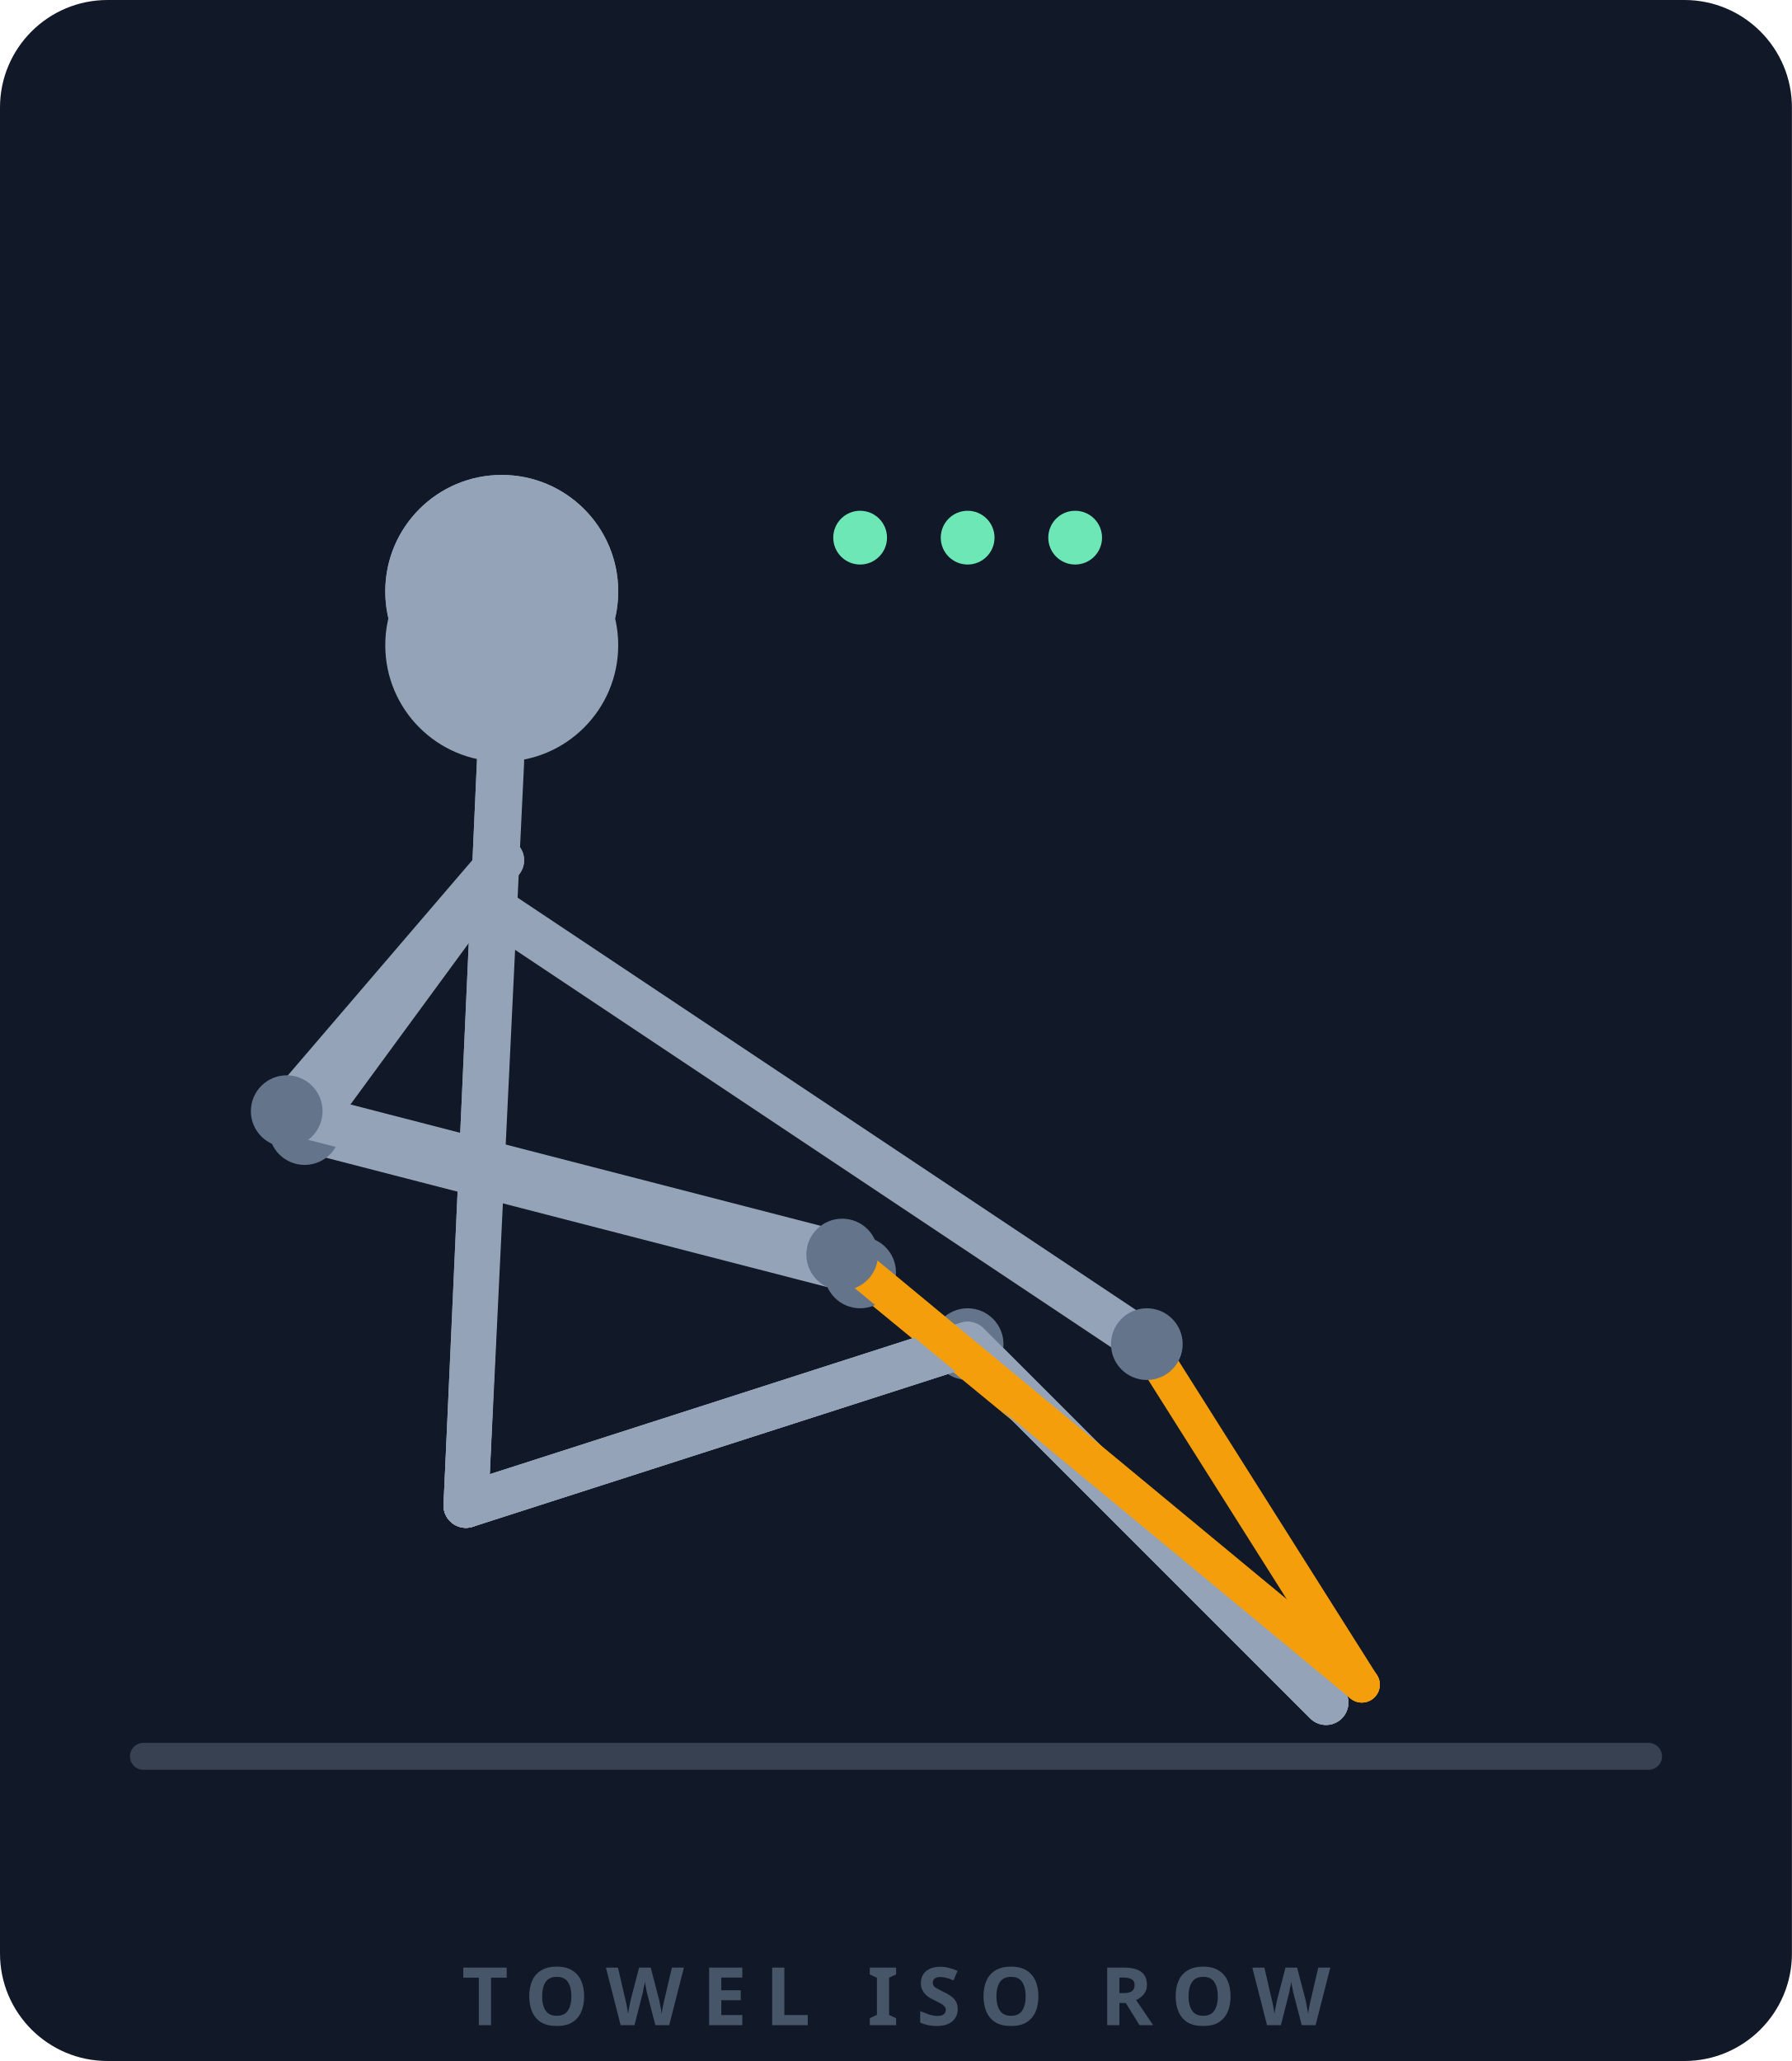
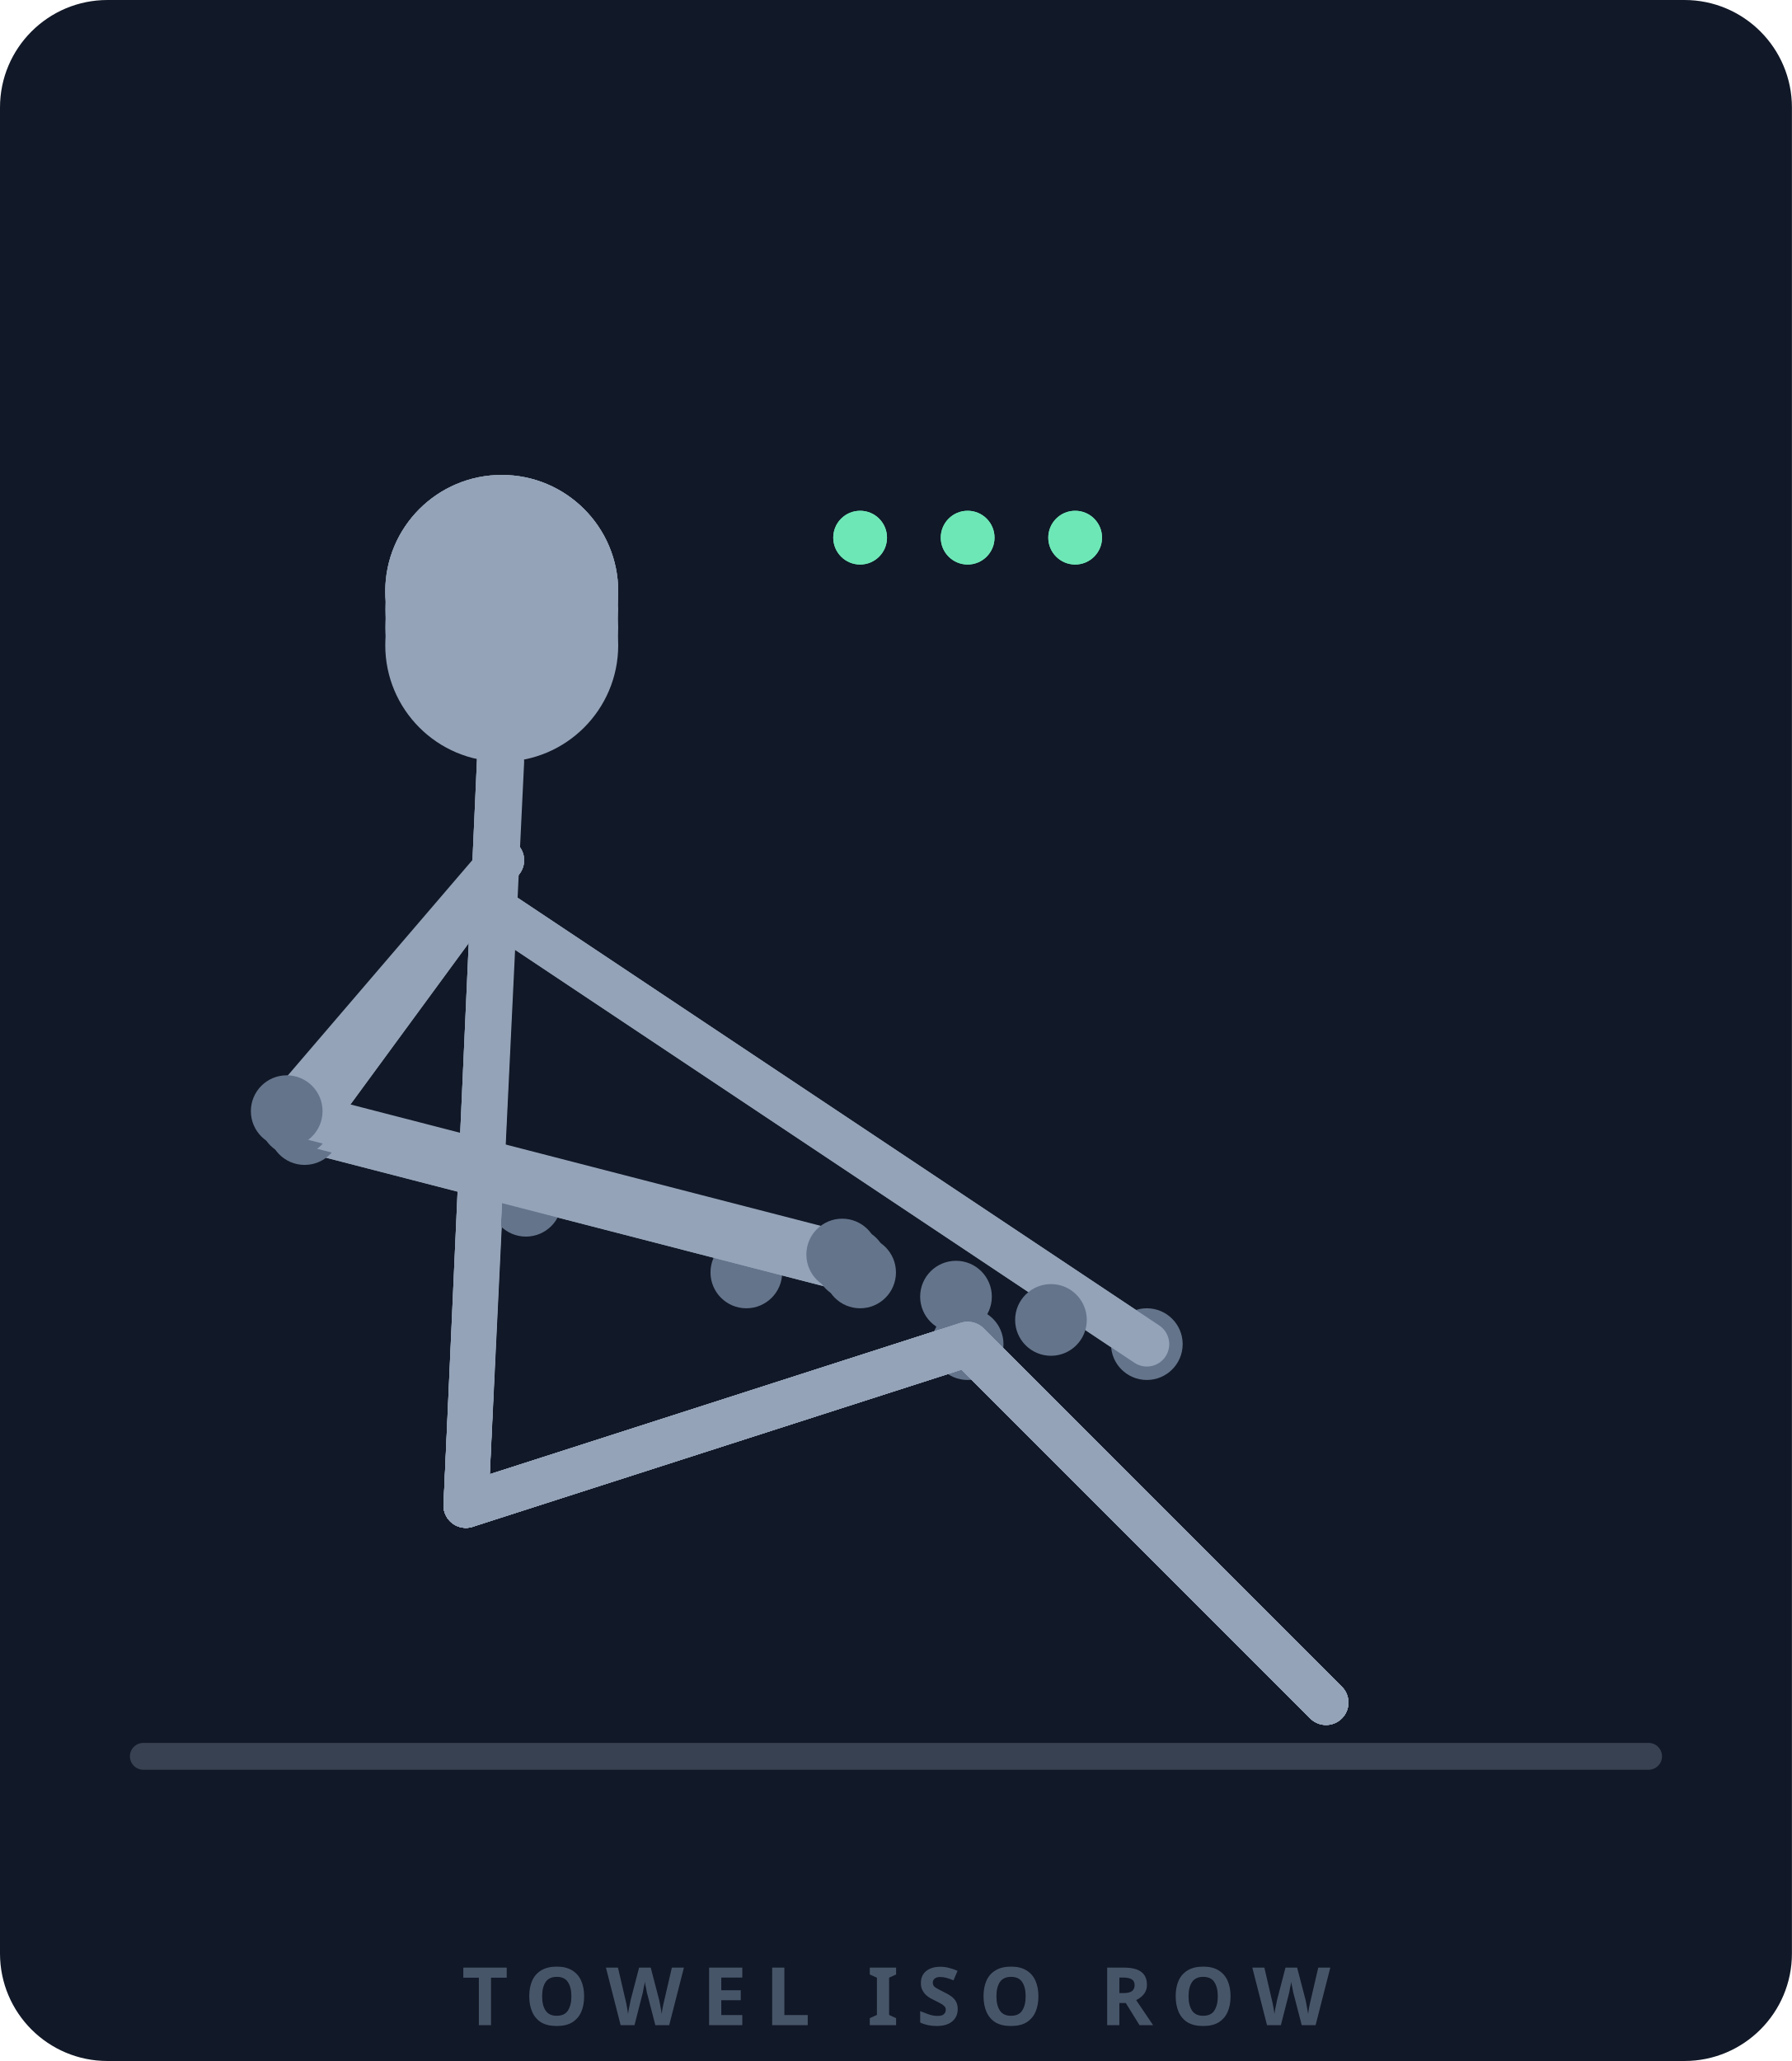
<svg xmlns="http://www.w3.org/2000/svg" viewBox="0 0 200 230">
  <style>
-     .f1{animation:sh1 4s linear infinite}.f2{animation:sh2 4s linear infinite}.f3{animation:sh3 4s linear infinite}
-     @keyframes sh1{0%,27%{opacity:1}33%,90%{opacity:0}100%{opacity:1}}
-     @keyframes sh2{0%,33%{opacity:0}40%,60%{opacity:1}66%,100%{opacity:0}}
-     @keyframes sh3{0%,66%{opacity:0}72%,93%{opacity:1}100%{opacity:0}}
+     .f1{animation:sh1 6s linear infinite}.f2{animation:sh2 6s linear infinite}.f3{animation:sh3 6s linear infinite}.f4{animation:sh4 6s linear infinite}.f5{animation:sh5 6s linear infinite}.f6{animation:sh6 6s linear infinite}
+     @keyframes sh1{0%,13.7%{opacity:1}16.7%,100%{opacity:0}}
+     @keyframes sh2{0%,16.7%{opacity:0}19.7%,30.3%{opacity:1}33.3%,100%{opacity:0}}
+     @keyframes sh3{0%,33.3%{opacity:0}36.3%,47%{opacity:1}50%,100%{opacity:0}}
+     @keyframes sh4{0%,50%{opacity:0}53%,63.7%{opacity:1}66.7%,100%{opacity:0}}
+     @keyframes sh5{0%,66.7%{opacity:0}69.7%,80.3%{opacity:1}83.3%,100%{opacity:0}}
+     @keyframes sh6{0%,83.3%{opacity:0}86.3%,97%{opacity:1}100%{opacity:0}}
  </style>
  <rect width="200" height="230" fill="#111827" rx="12" />
  <line x1="16" y1="196" x2="184" y2="196" stroke="#374151" stroke-width="3" stroke-linecap="round" />
  <text x="100" y="226" text-anchor="middle" font-family="ui-sans-serif,system-ui,sans-serif" font-size="9" font-weight="700" fill="#475569" letter-spacing="2">TOWEL ISO ROW</text>
  <g class="f1" stroke="#94a3b8" stroke-width="5" stroke-linecap="round" stroke-linejoin="round" fill="none">
    <circle cx="56" cy="72" r="13" fill="#94a3b8" stroke="none" />
    <line x1="56" y1="85" x2="52" y2="168" />
    <polyline points="52,168 108,150 148,190" />
    <line x1="56" y1="102" x2="128" y2="150" />
-     <path d="M128,150 L152,188" stroke="#f59e0b" stroke-width="4" />
    <circle cx="108" cy="150" r="4" fill="#64748b" stroke="none" />
    <circle cx="128" cy="150" r="4" fill="#64748b" stroke="none" />
  </g>
  <g class="f2" stroke="#94a3b8" stroke-width="5" stroke-linecap="round" stroke-linejoin="round" fill="none">
+     <circle cx="56" cy="70" r="13" fill="#94a3b8" stroke="none" />
+     <line x1="56" y1="83" x2="52" y2="168" />
+     <polyline points="52,168 108,150 148,190" />
+     <line x1="56" y1="102" x2="128" y2="150" />
+     <circle cx="83.3" cy="142" r="4" fill="#64748b" stroke="none" />
+     <circle cx="117.3" cy="147.3" r="4" fill="#64748b" stroke="none" />
+   </g>
+   <g class="f3" stroke="#94a3b8" stroke-width="5" stroke-linecap="round" stroke-linejoin="round" fill="none">
+     <circle cx="56" cy="68" r="13" fill="#94a3b8" stroke="none" />
+     <line x1="56" y1="81" x2="52" y2="168" />
+     <polyline points="52,168 108,150 148,190" />
+     <polyline points="56,96 34,126 96,142" />
+     <circle cx="58.7" cy="134" r="4" fill="#64748b" stroke="none" />
+     <circle cx="106.7" cy="144.7" r="4" fill="#64748b" stroke="none" />
+   </g>
+   <g class="f4" stroke="#94a3b8" stroke-width="5" stroke-linecap="round" stroke-linejoin="round" fill="none">
    <circle cx="56" cy="66" r="13" fill="#94a3b8" stroke="none" />
    <line x1="56" y1="79" x2="52" y2="168" />
    <polyline points="52,168 108,150 148,190" />
    <polyline points="56,96 34,126 96,142" />
-     <path d="M96,142 L152,188" stroke="#f59e0b" stroke-width="4" />
    <circle cx="34" cy="126" r="4" fill="#64748b" stroke="none" />
    <circle cx="96" cy="142" r="4" fill="#64748b" stroke="none" />
  </g>
-   <g class="f3" stroke="#94a3b8" stroke-width="5" stroke-linecap="round" stroke-linejoin="round" fill="none">
+   <g class="f5" stroke="#94a3b8" stroke-width="5" stroke-linecap="round" stroke-linejoin="round" fill="none">
+     <circle cx="56" cy="66" r="13" fill="#94a3b8" stroke="none" />
+     <line x1="56" y1="79" x2="52" y2="168" />
+     <polyline points="52,168 108,150 148,190" />
+     <polyline points="56,96 33,125 95,141" />
+     <circle cx="33" cy="125" r="4" fill="#64748b" stroke="none" />
+     <circle cx="95" cy="141" r="4" fill="#64748b" stroke="none" />
+     <circle cx="96" cy="60" r="3" fill="#6ee7b7" stroke="none" />
+     <circle cx="108" cy="60" r="3" fill="#6ee7b7" stroke="none" />
+     <circle cx="120" cy="60" r="3" fill="#6ee7b7" stroke="none" />
+   </g>
+   <g class="f6" stroke="#94a3b8" stroke-width="5" stroke-linecap="round" stroke-linejoin="round" fill="none">
    <circle cx="56" cy="66" r="13" fill="#94a3b8" stroke="none" />
    <line x1="56" y1="79" x2="52" y2="168" />
    <polyline points="52,168 108,150 148,190" />
    <polyline points="56,96 32,124 94,140" />
-     <path d="M94,140 L152,188" stroke="#f59e0b" stroke-width="4" />
    <circle cx="32" cy="124" r="4" fill="#64748b" stroke="none" />
    <circle cx="94" cy="140" r="4" fill="#64748b" stroke="none" />
    <circle cx="96" cy="60" r="3" fill="#6ee7b7" stroke="none" />
    <circle cx="108" cy="60" r="3" fill="#6ee7b7" stroke="none" />
    <circle cx="120" cy="60" r="3" fill="#6ee7b7" stroke="none" />
  </g>
</svg>
